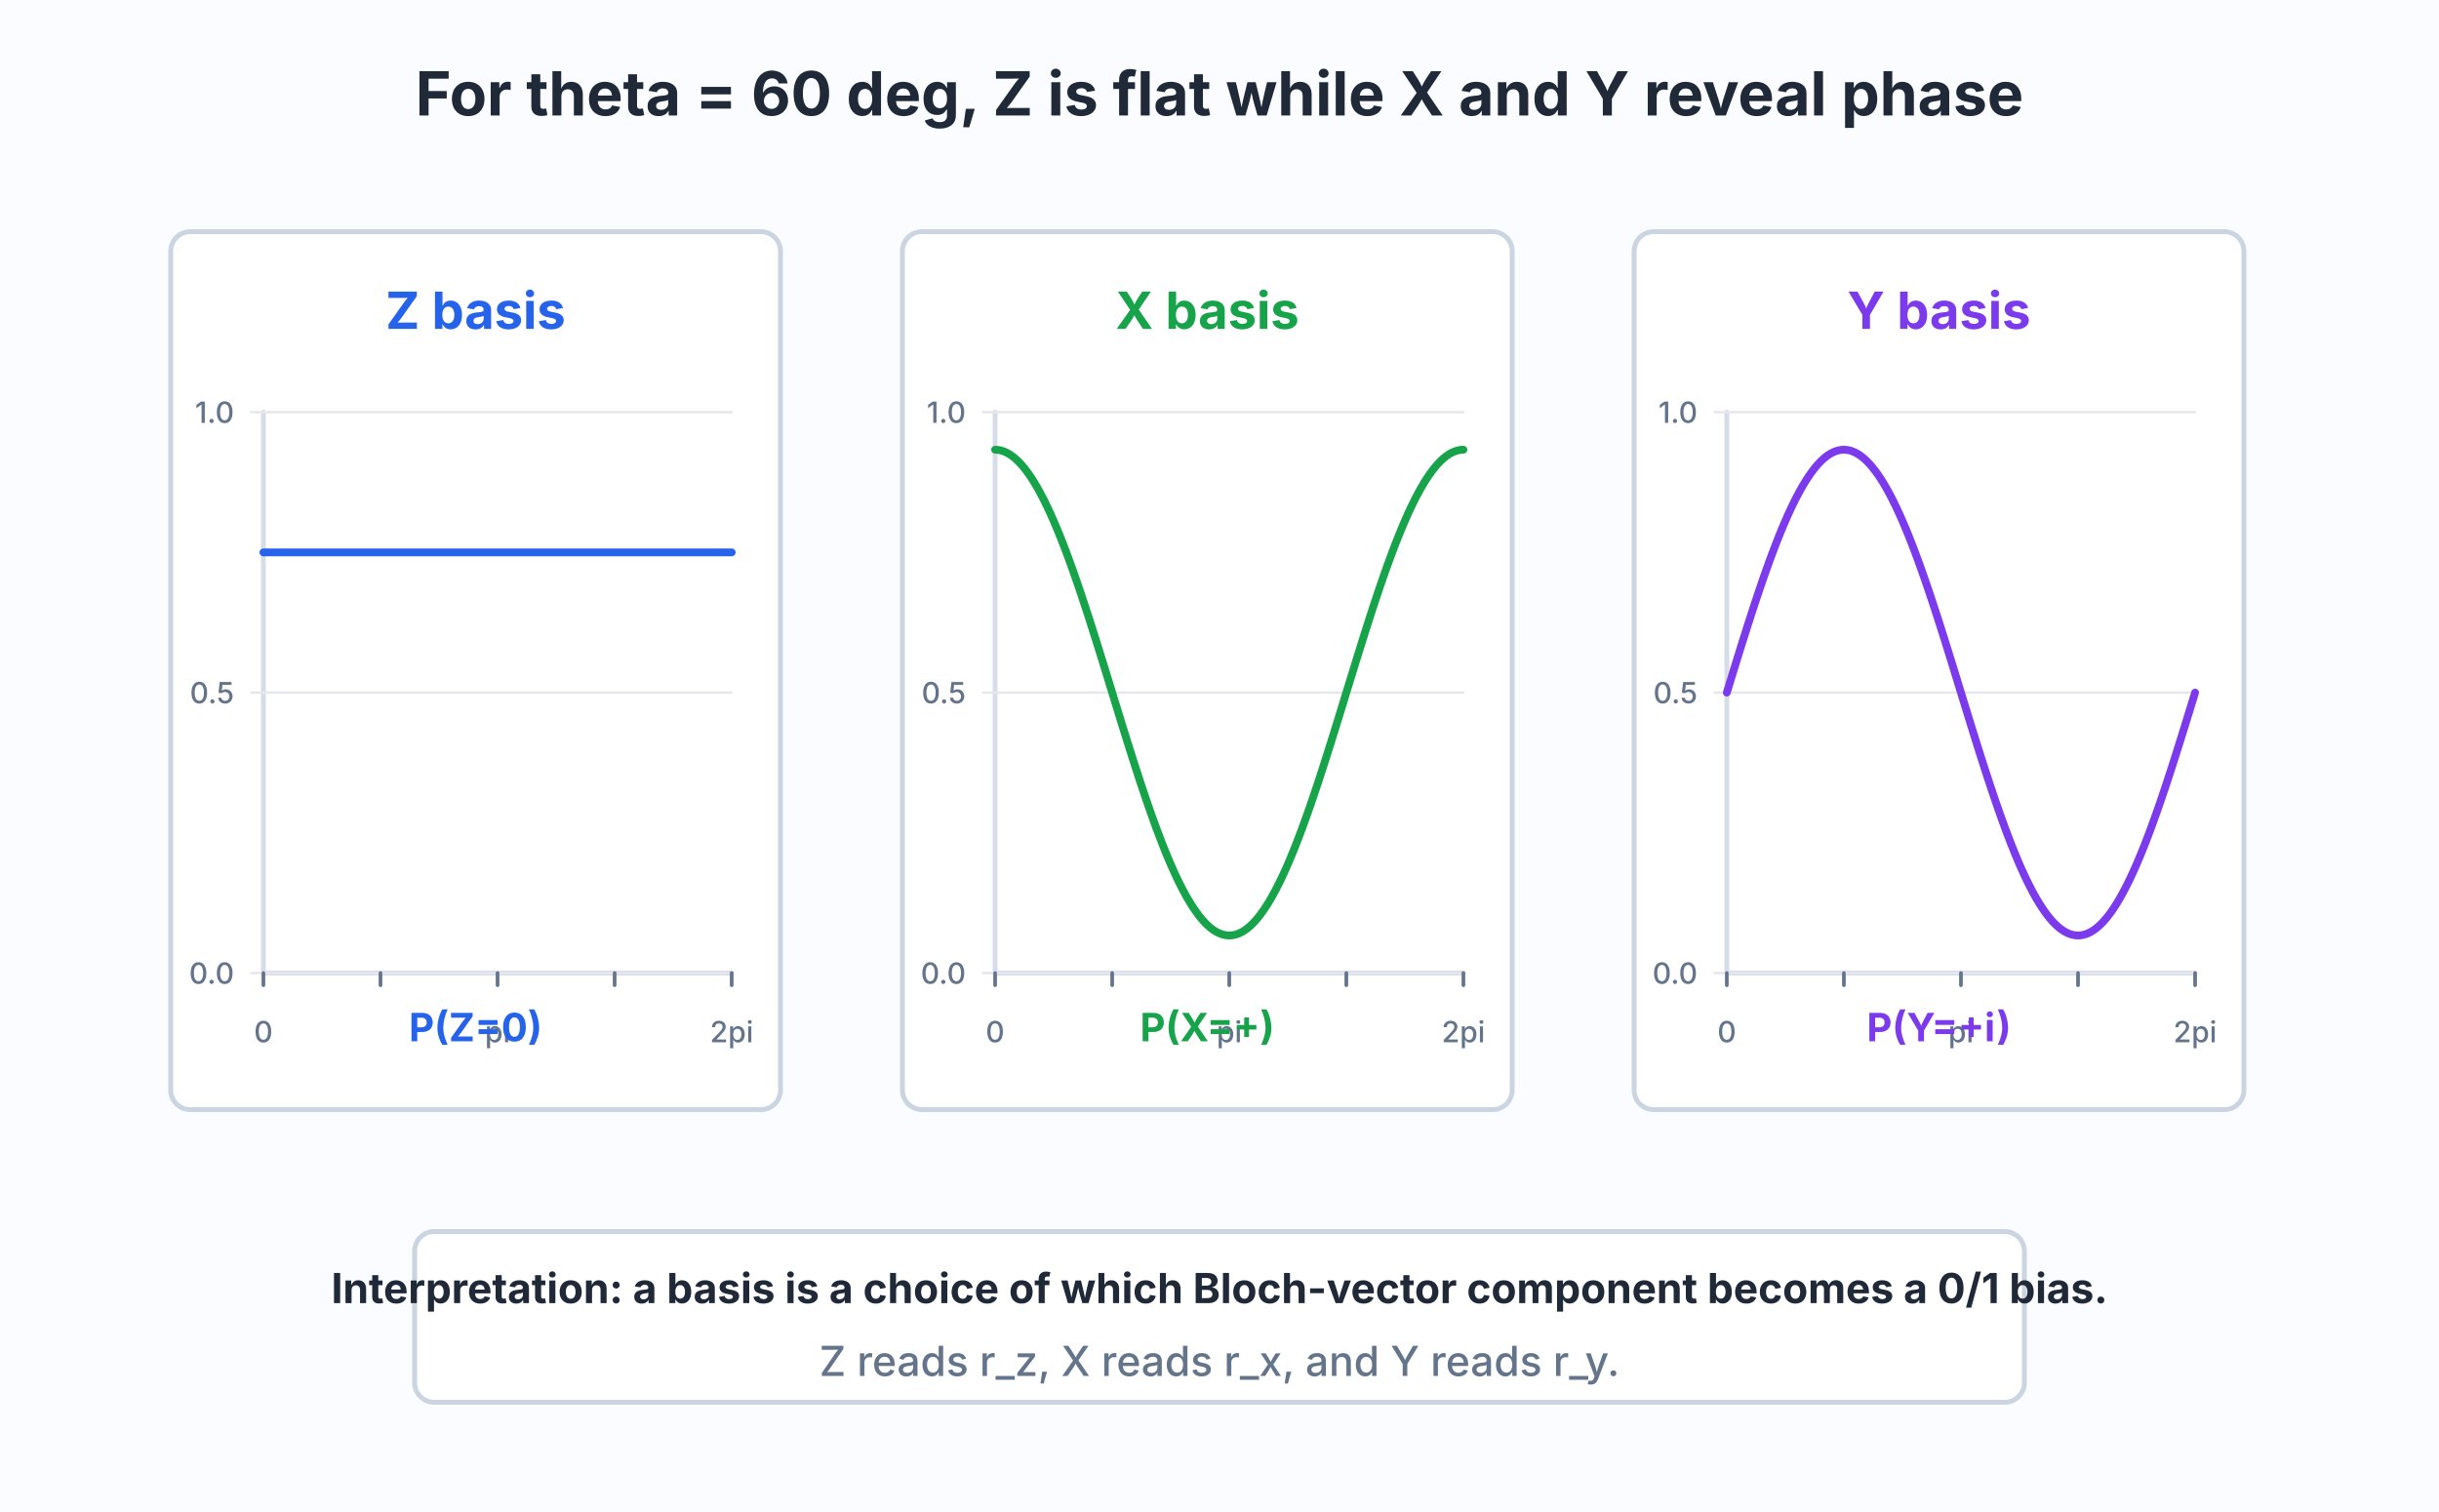
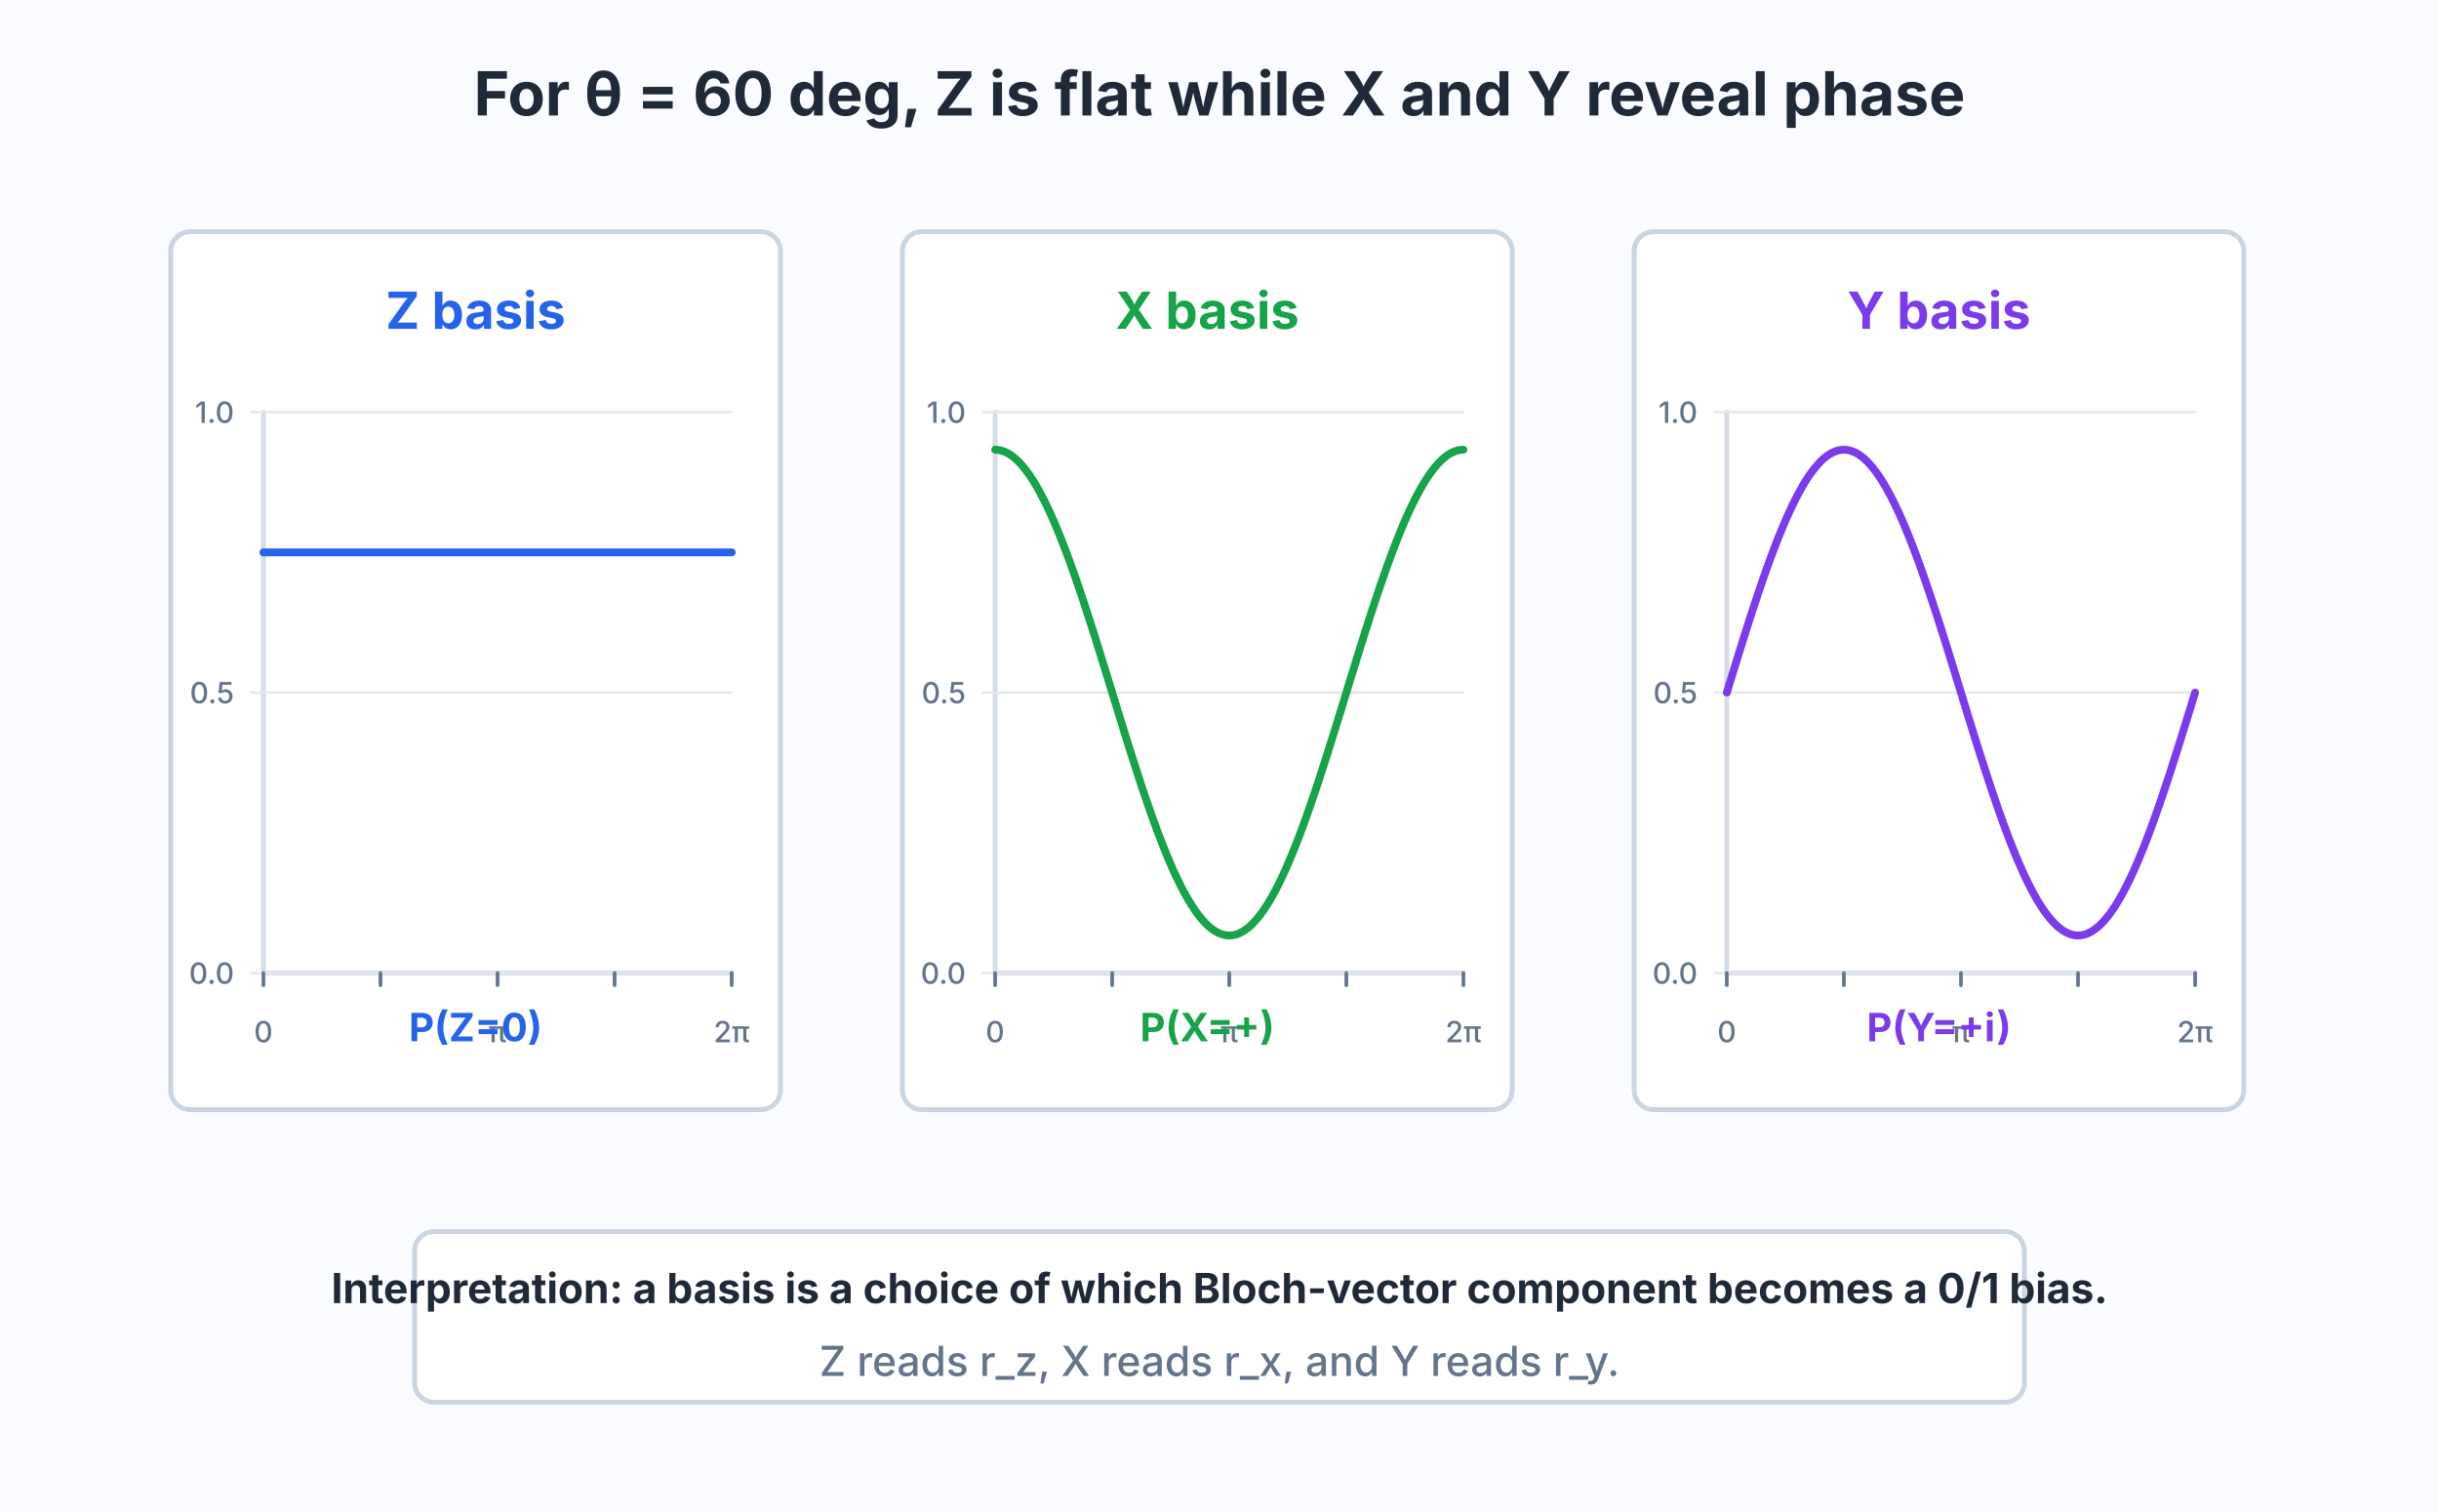
<svg xmlns="http://www.w3.org/2000/svg" viewBox="0 0 1000 620" width="1000" height="620">
  <rect x="0" y="0" width="1000" height="620" fill="#fbfcff" stroke="none" stroke-width="2" rx="0" />
  <defs>
    <marker id="arrow" viewBox="0 0 10 10" refX="8" refY="5" markerWidth="7" markerHeight="7" orient="auto-start-reverse">
      <path d="M 0 0 L 10 5 L 0 10 z" fill="#1f2937" />
    </marker>
    <linearGradient id="screenGlow" x1="0" x2="0" y1="0" y2="1">
      <stop offset="0%" stop-color="#dbeafe" />
      <stop offset="50%" stop-color="#fef3c7" />
      <stop offset="100%" stop-color="#dbeafe" />
    </linearGradient>
  </defs>
-   <text x="500" y="38" fill="#1f2937" font-size="25" font-weight="700" font-family="Inter, Arial, sans-serif" text-anchor="middle" dominant-baseline="middle">For theta = 60 deg, Z is flat while X and Y reveal phase</text>
+   <text x="500" y="38" fill="#1f2937" font-size="25" font-weight="700" font-family="Inter, &quot;Noto Sans&quot;, &quot;DejaVu Sans&quot;, &quot;Arial Unicode MS&quot;, Arial, sans-serif" text-anchor="middle" dominant-baseline="middle">For θ = 60 deg, Z is flat while X and Y reveal phase</text>
  <rect x="70" y="95" width="250" height="360" fill="#ffffff" stroke="#cbd5e1" stroke-width="2" rx="8" />
-   <text x="195" y="127" fill="#2563eb" font-size="21" font-weight="700" font-family="Inter, Arial, sans-serif" text-anchor="middle" dominant-baseline="middle">Z basis</text>
+   <text x="195" y="127" fill="#2563eb" font-size="21" font-weight="700" font-family="Inter, &quot;Noto Sans&quot;, &quot;DejaVu Sans&quot;, &quot;Arial Unicode MS&quot;, Arial, sans-serif" text-anchor="middle" dominant-baseline="middle">Z basis</text>
  <line x1="108" y1="399" x2="300" y2="399" stroke="#d7dde8" stroke-width="2" stroke-linecap="round" />
  <line x1="108" y1="169" x2="108" y2="399" stroke="#d7dde8" stroke-width="2" stroke-linecap="round" />
  <line x1="103" y1="399" x2="300" y2="399" stroke="#e5e7eb" stroke-width="1" stroke-linecap="round" />
-   <text x="96" y="399" fill="#64748b" font-size="12" font-weight="500" font-family="Inter, Arial, sans-serif" text-anchor="end" dominant-baseline="middle">0.0</text>
+   <text x="96" y="399" fill="#64748b" font-size="12" font-weight="500" font-family="Inter, &quot;Noto Sans&quot;, &quot;DejaVu Sans&quot;, &quot;Arial Unicode MS&quot;, Arial, sans-serif" text-anchor="end" dominant-baseline="middle">0.0</text>
  <line x1="103" y1="284" x2="300" y2="284" stroke="#e5e7eb" stroke-width="1" stroke-linecap="round" />
-   <text x="96" y="284" fill="#64748b" font-size="12" font-weight="500" font-family="Inter, Arial, sans-serif" text-anchor="end" dominant-baseline="middle">0.5</text>
+   <text x="96" y="284" fill="#64748b" font-size="12" font-weight="500" font-family="Inter, &quot;Noto Sans&quot;, &quot;DejaVu Sans&quot;, &quot;Arial Unicode MS&quot;, Arial, sans-serif" text-anchor="end" dominant-baseline="middle">0.5</text>
  <line x1="103" y1="169" x2="300" y2="169" stroke="#e5e7eb" stroke-width="1" stroke-linecap="round" />
-   <text x="96" y="169" fill="#64748b" font-size="12" font-weight="500" font-family="Inter, Arial, sans-serif" text-anchor="end" dominant-baseline="middle">1.0</text>
+   <text x="96" y="169" fill="#64748b" font-size="12" font-weight="500" font-family="Inter, &quot;Noto Sans&quot;, &quot;DejaVu Sans&quot;, &quot;Arial Unicode MS&quot;, Arial, sans-serif" text-anchor="end" dominant-baseline="middle">1.0</text>
  <polyline points="108,226.5 109.067,226.5 110.133,226.5 111.2,226.5 112.267,226.5 113.333,226.5 114.4,226.5 115.467,226.5 116.533,226.5 117.6,226.5 118.667,226.5 119.733,226.5 120.8,226.5 121.867,226.5 122.933,226.5 124,226.5 125.067,226.5 126.133,226.5 127.2,226.5 128.267,226.5 129.333,226.5 130.4,226.5 131.467,226.5 132.533,226.5 133.6,226.5 134.667,226.5 135.733,226.5 136.8,226.5 137.867,226.5 138.933,226.5 140,226.5 141.067,226.5 142.133,226.5 143.2,226.5 144.267,226.5 145.333,226.5 146.4,226.5 147.467,226.5 148.533,226.5 149.6,226.5 150.667,226.5 151.733,226.5 152.8,226.5 153.867,226.5 154.933,226.5 156,226.5 157.067,226.5 158.133,226.5 159.2,226.5 160.267,226.5 161.333,226.5 162.4,226.5 163.467,226.5 164.533,226.5 165.6,226.5 166.667,226.5 167.733,226.5 168.8,226.5 169.867,226.5 170.933,226.5 172,226.5 173.067,226.5 174.133,226.5 175.2,226.5 176.267,226.5 177.333,226.5 178.4,226.5 179.467,226.5 180.533,226.5 181.6,226.5 182.667,226.5 183.733,226.5 184.8,226.5 185.867,226.5 186.933,226.5 188,226.5 189.067,226.5 190.133,226.5 191.2,226.5 192.267,226.5 193.333,226.5 194.4,226.5 195.467,226.5 196.533,226.5 197.6,226.5 198.667,226.5 199.733,226.5 200.8,226.5 201.867,226.5 202.933,226.5 204,226.5 205.067,226.5 206.133,226.5 207.2,226.5 208.267,226.5 209.333,226.5 210.4,226.5 211.467,226.5 212.533,226.5 213.6,226.5 214.667,226.5 215.733,226.5 216.8,226.5 217.867,226.5 218.933,226.5 220,226.5 221.067,226.5 222.133,226.5 223.2,226.5 224.267,226.5 225.333,226.5 226.4,226.5 227.467,226.5 228.533,226.5 229.6,226.5 230.667,226.5 231.733,226.5 232.8,226.5 233.867,226.5 234.933,226.5 236,226.5 237.067,226.5 238.133,226.5 239.2,226.5 240.267,226.5 241.333,226.5 242.4,226.5 243.467,226.5 244.533,226.5 245.6,226.5 246.667,226.5 247.733,226.5 248.8,226.5 249.867,226.5 250.933,226.5 252,226.5 253.067,226.5 254.133,226.5 255.2,226.5 256.267,226.5 257.333,226.5 258.4,226.5 259.467,226.5 260.533,226.5 261.6,226.5 262.667,226.5 263.733,226.5 264.8,226.5 265.867,226.5 266.933,226.5 268,226.5 269.067,226.5 270.133,226.5 271.2,226.5 272.267,226.5 273.333,226.5 274.4,226.5 275.467,226.5 276.533,226.5 277.6,226.5 278.667,226.5 279.733,226.5 280.8,226.5 281.867,226.5 282.933,226.5 284,226.5 285.067,226.5 286.133,226.5 287.2,226.5 288.267,226.5 289.333,226.5 290.4,226.5 291.467,226.5 292.533,226.5 293.6,226.5 294.667,226.5 295.733,226.5 296.8,226.5 297.867,226.5 298.933,226.5 300,226.5" fill="none" stroke="#2563eb" stroke-width="3.2" stroke-linecap="round" stroke-linejoin="round" />
  <line x1="108" y1="399" x2="108" y2="404" stroke="#64748b" stroke-width="1.5" stroke-linecap="round" />
-   <text x="108" y="423" fill="#64748b" font-size="12" font-weight="500" font-family="Inter, Arial, sans-serif" text-anchor="middle" dominant-baseline="middle">0</text>
+   <text x="108" y="423" fill="#64748b" font-size="12" font-weight="500" font-family="Inter, &quot;Noto Sans&quot;, &quot;DejaVu Sans&quot;, &quot;Arial Unicode MS&quot;, Arial, sans-serif" text-anchor="middle" dominant-baseline="middle">0</text>
  <line x1="156" y1="399" x2="156" y2="404" stroke="#64748b" stroke-width="1.5" stroke-linecap="round" />
  <line x1="204" y1="399" x2="204" y2="404" stroke="#64748b" stroke-width="1.5" stroke-linecap="round" />
-   <text x="204" y="423" fill="#64748b" font-size="12" font-weight="500" font-family="Inter, Arial, sans-serif" text-anchor="middle" dominant-baseline="middle">pi</text>
+   <text x="204" y="423" fill="#64748b" font-size="12" font-weight="500" font-family="Inter, &quot;Noto Sans&quot;, &quot;DejaVu Sans&quot;, &quot;Arial Unicode MS&quot;, Arial, sans-serif" text-anchor="middle" dominant-baseline="middle">π</text>
  <line x1="252" y1="399" x2="252" y2="404" stroke="#64748b" stroke-width="1.5" stroke-linecap="round" />
  <line x1="300" y1="399" x2="300" y2="404" stroke="#64748b" stroke-width="1.5" stroke-linecap="round" />
-   <text x="300" y="423" fill="#64748b" font-size="12" font-weight="500" font-family="Inter, Arial, sans-serif" text-anchor="middle" dominant-baseline="middle">2pi</text>
-   <text x="195" y="421" fill="#2563eb" font-size="16" font-weight="700" font-family="Inter, Arial, sans-serif" text-anchor="middle" dominant-baseline="middle">P(Z=0)</text>
+   <text x="300" y="423" fill="#64748b" font-size="12" font-weight="500" font-family="Inter, &quot;Noto Sans&quot;, &quot;DejaVu Sans&quot;, &quot;Arial Unicode MS&quot;, Arial, sans-serif" text-anchor="middle" dominant-baseline="middle">2π</text>
+   <text x="195" y="421" fill="#2563eb" font-size="16" font-weight="700" font-family="Inter, &quot;Noto Sans&quot;, &quot;DejaVu Sans&quot;, &quot;Arial Unicode MS&quot;, Arial, sans-serif" text-anchor="middle" dominant-baseline="middle">P(Z=0)</text>
  <rect x="370" y="95" width="250" height="360" fill="#ffffff" stroke="#cbd5e1" stroke-width="2" rx="8" />
-   <text x="495" y="127" fill="#16a34a" font-size="21" font-weight="700" font-family="Inter, Arial, sans-serif" text-anchor="middle" dominant-baseline="middle">X basis</text>
+   <text x="495" y="127" fill="#16a34a" font-size="21" font-weight="700" font-family="Inter, &quot;Noto Sans&quot;, &quot;DejaVu Sans&quot;, &quot;Arial Unicode MS&quot;, Arial, sans-serif" text-anchor="middle" dominant-baseline="middle">X basis</text>
  <line x1="408" y1="399" x2="600" y2="399" stroke="#d7dde8" stroke-width="2" stroke-linecap="round" />
  <line x1="408" y1="169" x2="408" y2="399" stroke="#d7dde8" stroke-width="2" stroke-linecap="round" />
  <line x1="403" y1="399" x2="600" y2="399" stroke="#e5e7eb" stroke-width="1" stroke-linecap="round" />
-   <text x="396" y="399" fill="#64748b" font-size="12" font-weight="500" font-family="Inter, Arial, sans-serif" text-anchor="end" dominant-baseline="middle">0.0</text>
+   <text x="396" y="399" fill="#64748b" font-size="12" font-weight="500" font-family="Inter, &quot;Noto Sans&quot;, &quot;DejaVu Sans&quot;, &quot;Arial Unicode MS&quot;, Arial, sans-serif" text-anchor="end" dominant-baseline="middle">0.0</text>
  <line x1="403" y1="284" x2="600" y2="284" stroke="#e5e7eb" stroke-width="1" stroke-linecap="round" />
-   <text x="396" y="284" fill="#64748b" font-size="12" font-weight="500" font-family="Inter, Arial, sans-serif" text-anchor="end" dominant-baseline="middle">0.5</text>
+   <text x="396" y="284" fill="#64748b" font-size="12" font-weight="500" font-family="Inter, &quot;Noto Sans&quot;, &quot;DejaVu Sans&quot;, &quot;Arial Unicode MS&quot;, Arial, sans-serif" text-anchor="end" dominant-baseline="middle">0.5</text>
  <line x1="403" y1="169" x2="600" y2="169" stroke="#e5e7eb" stroke-width="1" stroke-linecap="round" />
-   <text x="396" y="169" fill="#64748b" font-size="12" font-weight="500" font-family="Inter, Arial, sans-serif" text-anchor="end" dominant-baseline="middle">1.0</text>
+   <text x="396" y="169" fill="#64748b" font-size="12" font-weight="500" font-family="Inter, &quot;Noto Sans&quot;, &quot;DejaVu Sans&quot;, &quot;Arial Unicode MS&quot;, Arial, sans-serif" text-anchor="end" dominant-baseline="middle">1.0</text>
  <polyline points="408,184.407 409.067,184.468 410.133,184.65 411.2,184.953 412.267,185.376 413.333,185.92 414.4,186.583 415.467,187.365 416.533,188.265 417.6,189.282 418.667,190.413 419.733,191.659 420.8,193.017 421.867,194.486 422.933,196.065 424,197.75 425.067,199.54 426.133,201.434 427.2,203.428 428.267,205.52 429.333,207.707 430.4,209.988 431.467,212.359 432.533,214.817 433.6,217.359 434.667,219.983 435.733,222.684 436.8,225.461 437.867,228.308 438.933,231.224 440,234.204 441.067,237.244 442.133,240.341 443.2,243.492 444.267,246.692 445.333,249.937 446.4,253.224 447.467,256.548 448.533,259.906 449.6,263.293 450.667,266.706 451.733,270.139 452.8,273.59 453.867,277.053 454.933,280.524 456,284 457.067,287.476 458.133,290.947 459.2,294.41 460.267,297.861 461.333,301.294 462.4,304.707 463.467,308.094 464.533,311.452 465.6,314.776 466.667,318.063 467.733,321.308 468.8,324.508 469.867,327.659 470.933,330.756 472,333.796 473.067,336.776 474.133,339.692 475.2,342.539 476.267,345.316 477.333,348.017 478.4,350.641 479.467,353.183 480.533,355.641 481.6,358.012 482.667,360.293 483.733,362.48 484.8,364.572 485.867,366.566 486.933,368.46 488,370.25 489.067,371.935 490.133,373.514 491.2,374.983 492.267,376.341 493.333,377.587 494.4,378.718 495.467,379.735 496.533,380.635 497.6,381.417 498.667,382.08 499.733,382.624 500.8,383.047 501.867,383.35 502.933,383.532 504,383.593 505.067,383.532 506.133,383.35 507.2,383.047 508.267,382.624 509.333,382.08 510.4,381.417 511.467,380.635 512.533,379.735 513.6,378.718 514.667,377.587 515.733,376.341 516.8,374.983 517.867,373.514 518.933,371.935 520,370.25 521.067,368.46 522.133,366.566 523.2,364.572 524.267,362.48 525.333,360.293 526.4,358.012 527.467,355.641 528.533,353.183 529.6,350.641 530.667,348.017 531.733,345.316 532.8,342.539 533.867,339.692 534.933,336.776 536,333.796 537.067,330.756 538.133,327.659 539.2,324.508 540.267,321.308 541.333,318.063 542.4,314.776 543.467,311.452 544.533,308.094 545.6,304.707 546.667,301.294 547.733,297.861 548.8,294.41 549.867,290.947 550.933,287.476 552,284 553.067,280.524 554.133,277.053 555.2,273.59 556.267,270.139 557.333,266.706 558.4,263.293 559.467,259.906 560.533,256.548 561.6,253.224 562.667,249.937 563.733,246.692 564.8,243.492 565.867,240.341 566.933,237.244 568,234.204 569.067,231.224 570.133,228.308 571.2,225.461 572.267,222.684 573.333,219.983 574.4,217.359 575.467,214.817 576.533,212.359 577.6,209.988 578.667,207.707 579.733,205.52 580.8,203.428 581.867,201.434 582.933,199.54 584,197.75 585.067,196.065 586.133,194.486 587.2,193.017 588.267,191.659 589.333,190.413 590.4,189.282 591.467,188.265 592.533,187.365 593.6,186.583 594.667,185.92 595.733,185.376 596.8,184.953 597.867,184.65 598.933,184.468 600,184.407" fill="none" stroke="#16a34a" stroke-width="3.2" stroke-linecap="round" stroke-linejoin="round" />
  <line x1="408" y1="399" x2="408" y2="404" stroke="#64748b" stroke-width="1.5" stroke-linecap="round" />
-   <text x="408" y="423" fill="#64748b" font-size="12" font-weight="500" font-family="Inter, Arial, sans-serif" text-anchor="middle" dominant-baseline="middle">0</text>
+   <text x="408" y="423" fill="#64748b" font-size="12" font-weight="500" font-family="Inter, &quot;Noto Sans&quot;, &quot;DejaVu Sans&quot;, &quot;Arial Unicode MS&quot;, Arial, sans-serif" text-anchor="middle" dominant-baseline="middle">0</text>
  <line x1="456" y1="399" x2="456" y2="404" stroke="#64748b" stroke-width="1.5" stroke-linecap="round" />
  <line x1="504" y1="399" x2="504" y2="404" stroke="#64748b" stroke-width="1.5" stroke-linecap="round" />
-   <text x="504" y="423" fill="#64748b" font-size="12" font-weight="500" font-family="Inter, Arial, sans-serif" text-anchor="middle" dominant-baseline="middle">pi</text>
+   <text x="504" y="423" fill="#64748b" font-size="12" font-weight="500" font-family="Inter, &quot;Noto Sans&quot;, &quot;DejaVu Sans&quot;, &quot;Arial Unicode MS&quot;, Arial, sans-serif" text-anchor="middle" dominant-baseline="middle">π</text>
  <line x1="552" y1="399" x2="552" y2="404" stroke="#64748b" stroke-width="1.5" stroke-linecap="round" />
  <line x1="600" y1="399" x2="600" y2="404" stroke="#64748b" stroke-width="1.5" stroke-linecap="round" />
-   <text x="600" y="423" fill="#64748b" font-size="12" font-weight="500" font-family="Inter, Arial, sans-serif" text-anchor="middle" dominant-baseline="middle">2pi</text>
-   <text x="495" y="421" fill="#16a34a" font-size="16" font-weight="700" font-family="Inter, Arial, sans-serif" text-anchor="middle" dominant-baseline="middle">P(X=+)</text>
+   <text x="600" y="423" fill="#64748b" font-size="12" font-weight="500" font-family="Inter, &quot;Noto Sans&quot;, &quot;DejaVu Sans&quot;, &quot;Arial Unicode MS&quot;, Arial, sans-serif" text-anchor="middle" dominant-baseline="middle">2π</text>
+   <text x="495" y="421" fill="#16a34a" font-size="16" font-weight="700" font-family="Inter, &quot;Noto Sans&quot;, &quot;DejaVu Sans&quot;, &quot;Arial Unicode MS&quot;, Arial, sans-serif" text-anchor="middle" dominant-baseline="middle">P(X=+)</text>
  <rect x="670" y="95" width="250" height="360" fill="#ffffff" stroke="#cbd5e1" stroke-width="2" rx="8" />
-   <text x="795" y="127" fill="#7c3aed" font-size="21" font-weight="700" font-family="Inter, Arial, sans-serif" text-anchor="middle" dominant-baseline="middle">Y basis</text>
+   <text x="795" y="127" fill="#7c3aed" font-size="21" font-weight="700" font-family="Inter, &quot;Noto Sans&quot;, &quot;DejaVu Sans&quot;, &quot;Arial Unicode MS&quot;, Arial, sans-serif" text-anchor="middle" dominant-baseline="middle">Y basis</text>
  <line x1="708" y1="399" x2="900" y2="399" stroke="#d7dde8" stroke-width="2" stroke-linecap="round" />
  <line x1="708" y1="169" x2="708" y2="399" stroke="#d7dde8" stroke-width="2" stroke-linecap="round" />
  <line x1="703" y1="399" x2="900" y2="399" stroke="#e5e7eb" stroke-width="1" stroke-linecap="round" />
-   <text x="696" y="399" fill="#64748b" font-size="12" font-weight="500" font-family="Inter, Arial, sans-serif" text-anchor="end" dominant-baseline="middle">0.0</text>
+   <text x="696" y="399" fill="#64748b" font-size="12" font-weight="500" font-family="Inter, &quot;Noto Sans&quot;, &quot;DejaVu Sans&quot;, &quot;Arial Unicode MS&quot;, Arial, sans-serif" text-anchor="end" dominant-baseline="middle">0.0</text>
  <line x1="703" y1="284" x2="900" y2="284" stroke="#e5e7eb" stroke-width="1" stroke-linecap="round" />
-   <text x="696" y="284" fill="#64748b" font-size="12" font-weight="500" font-family="Inter, Arial, sans-serif" text-anchor="end" dominant-baseline="middle">0.5</text>
+   <text x="696" y="284" fill="#64748b" font-size="12" font-weight="500" font-family="Inter, &quot;Noto Sans&quot;, &quot;DejaVu Sans&quot;, &quot;Arial Unicode MS&quot;, Arial, sans-serif" text-anchor="end" dominant-baseline="middle">0.5</text>
  <line x1="703" y1="169" x2="900" y2="169" stroke="#e5e7eb" stroke-width="1" stroke-linecap="round" />
-   <text x="696" y="169" fill="#64748b" font-size="12" font-weight="500" font-family="Inter, Arial, sans-serif" text-anchor="end" dominant-baseline="middle">1.0</text>
+   <text x="696" y="169" fill="#64748b" font-size="12" font-weight="500" font-family="Inter, &quot;Noto Sans&quot;, &quot;DejaVu Sans&quot;, &quot;Arial Unicode MS&quot;, Arial, sans-serif" text-anchor="end" dominant-baseline="middle">1.0</text>
  <polyline points="708,284 709.067,280.524 710.133,277.053 711.2,273.59 712.267,270.139 713.333,266.706 714.4,263.293 715.467,259.906 716.533,256.548 717.6,253.224 718.667,249.937 719.733,246.692 720.8,243.492 721.867,240.341 722.933,237.244 724,234.204 725.067,231.224 726.133,228.308 727.2,225.461 728.267,222.684 729.333,219.983 730.4,217.359 731.467,214.817 732.533,212.359 733.6,209.988 734.667,207.707 735.733,205.52 736.8,203.428 737.867,201.434 738.933,199.54 740,197.75 741.067,196.065 742.133,194.486 743.2,193.017 744.267,191.659 745.333,190.413 746.4,189.282 747.467,188.265 748.533,187.365 749.6,186.583 750.667,185.92 751.733,185.376 752.8,184.953 753.867,184.65 754.933,184.468 756,184.407 757.067,184.468 758.133,184.65 759.2,184.953 760.267,185.376 761.333,185.92 762.4,186.583 763.467,187.365 764.533,188.265 765.6,189.282 766.667,190.413 767.733,191.659 768.8,193.017 769.867,194.486 770.933,196.065 772,197.75 773.067,199.54 774.133,201.434 775.2,203.428 776.267,205.52 777.333,207.707 778.4,209.988 779.467,212.359 780.533,214.817 781.6,217.359 782.667,219.983 783.733,222.684 784.8,225.461 785.867,228.308 786.933,231.224 788,234.204 789.067,237.244 790.133,240.341 791.2,243.492 792.267,246.692 793.333,249.937 794.4,253.224 795.467,256.548 796.533,259.906 797.6,263.293 798.667,266.706 799.733,270.139 800.8,273.59 801.867,277.053 802.933,280.524 804,284 805.067,287.476 806.133,290.947 807.2,294.41 808.267,297.861 809.333,301.294 810.4,304.707 811.467,308.094 812.533,311.452 813.6,314.776 814.667,318.063 815.733,321.308 816.8,324.508 817.867,327.659 818.933,330.756 820,333.796 821.067,336.776 822.133,339.692 823.2,342.539 824.267,345.316 825.333,348.017 826.4,350.641 827.467,353.183 828.533,355.641 829.6,358.012 830.667,360.293 831.733,362.48 832.8,364.572 833.867,366.566 834.933,368.46 836,370.25 837.067,371.935 838.133,373.514 839.2,374.983 840.267,376.341 841.333,377.587 842.4,378.718 843.467,379.735 844.533,380.635 845.6,381.417 846.667,382.08 847.733,382.624 848.8,383.047 849.867,383.35 850.933,383.532 852,383.593 853.067,383.532 854.133,383.35 855.2,383.047 856.267,382.624 857.333,382.08 858.4,381.417 859.467,380.635 860.533,379.735 861.6,378.718 862.667,377.587 863.733,376.341 864.8,374.983 865.867,373.514 866.933,371.935 868,370.25 869.067,368.46 870.133,366.566 871.2,364.572 872.267,362.48 873.333,360.293 874.4,358.012 875.467,355.641 876.533,353.183 877.6,350.641 878.667,348.017 879.733,345.316 880.8,342.539 881.867,339.692 882.933,336.776 884,333.796 885.067,330.756 886.133,327.659 887.2,324.508 888.267,321.308 889.333,318.063 890.4,314.776 891.467,311.452 892.533,308.094 893.6,304.707 894.667,301.294 895.733,297.861 896.8,294.41 897.867,290.947 898.933,287.476 900,284" fill="none" stroke="#7c3aed" stroke-width="3.2" stroke-linecap="round" stroke-linejoin="round" />
  <line x1="708" y1="399" x2="708" y2="404" stroke="#64748b" stroke-width="1.5" stroke-linecap="round" />
-   <text x="708" y="423" fill="#64748b" font-size="12" font-weight="500" font-family="Inter, Arial, sans-serif" text-anchor="middle" dominant-baseline="middle">0</text>
+   <text x="708" y="423" fill="#64748b" font-size="12" font-weight="500" font-family="Inter, &quot;Noto Sans&quot;, &quot;DejaVu Sans&quot;, &quot;Arial Unicode MS&quot;, Arial, sans-serif" text-anchor="middle" dominant-baseline="middle">0</text>
  <line x1="756" y1="399" x2="756" y2="404" stroke="#64748b" stroke-width="1.5" stroke-linecap="round" />
  <line x1="804" y1="399" x2="804" y2="404" stroke="#64748b" stroke-width="1.5" stroke-linecap="round" />
-   <text x="804" y="423" fill="#64748b" font-size="12" font-weight="500" font-family="Inter, Arial, sans-serif" text-anchor="middle" dominant-baseline="middle">pi</text>
+   <text x="804" y="423" fill="#64748b" font-size="12" font-weight="500" font-family="Inter, &quot;Noto Sans&quot;, &quot;DejaVu Sans&quot;, &quot;Arial Unicode MS&quot;, Arial, sans-serif" text-anchor="middle" dominant-baseline="middle">π</text>
  <line x1="852" y1="399" x2="852" y2="404" stroke="#64748b" stroke-width="1.5" stroke-linecap="round" />
  <line x1="900" y1="399" x2="900" y2="404" stroke="#64748b" stroke-width="1.5" stroke-linecap="round" />
-   <text x="900" y="423" fill="#64748b" font-size="12" font-weight="500" font-family="Inter, Arial, sans-serif" text-anchor="middle" dominant-baseline="middle">2pi</text>
-   <text x="795" y="421" fill="#7c3aed" font-size="16" font-weight="700" font-family="Inter, Arial, sans-serif" text-anchor="middle" dominant-baseline="middle">P(Y=+i)</text>
+   <text x="900" y="423" fill="#64748b" font-size="12" font-weight="500" font-family="Inter, &quot;Noto Sans&quot;, &quot;DejaVu Sans&quot;, &quot;Arial Unicode MS&quot;, Arial, sans-serif" text-anchor="middle" dominant-baseline="middle">2π</text>
+   <text x="795" y="421" fill="#7c3aed" font-size="16" font-weight="700" font-family="Inter, &quot;Noto Sans&quot;, &quot;DejaVu Sans&quot;, &quot;Arial Unicode MS&quot;, Arial, sans-serif" text-anchor="middle" dominant-baseline="middle">P(Y=+i)</text>
  <rect x="170" y="505" width="660" height="70" fill="#ffffff" stroke="#cbd5e1" stroke-width="2" rx="8" />
-   <text x="500" y="528" fill="#1f2937" font-size="17" font-weight="700" font-family="Inter, Arial, sans-serif" text-anchor="middle" dominant-baseline="middle">Interpretation: a basis is a choice of which Bloch-vector component becomes a 0/1 bias.</text>
-   <text x="500" y="558" fill="#64748b" font-size="17" font-weight="500" font-family="Inter, Arial, sans-serif" text-anchor="middle" dominant-baseline="middle">Z reads r_z, X reads r_x, and Y reads r_y.</text>
+   <text x="500" y="528" fill="#1f2937" font-size="17" font-weight="700" font-family="Inter, &quot;Noto Sans&quot;, &quot;DejaVu Sans&quot;, &quot;Arial Unicode MS&quot;, Arial, sans-serif" text-anchor="middle" dominant-baseline="middle">Interpretation: a basis is a choice of which Bloch-vector component becomes a 0/1 bias.</text>
+   <text x="500" y="558" fill="#64748b" font-size="17" font-weight="500" font-family="Inter, &quot;Noto Sans&quot;, &quot;DejaVu Sans&quot;, &quot;Arial Unicode MS&quot;, Arial, sans-serif" text-anchor="middle" dominant-baseline="middle">Z reads r_z, X reads r_x, and Y reads r_y.</text>
</svg>
